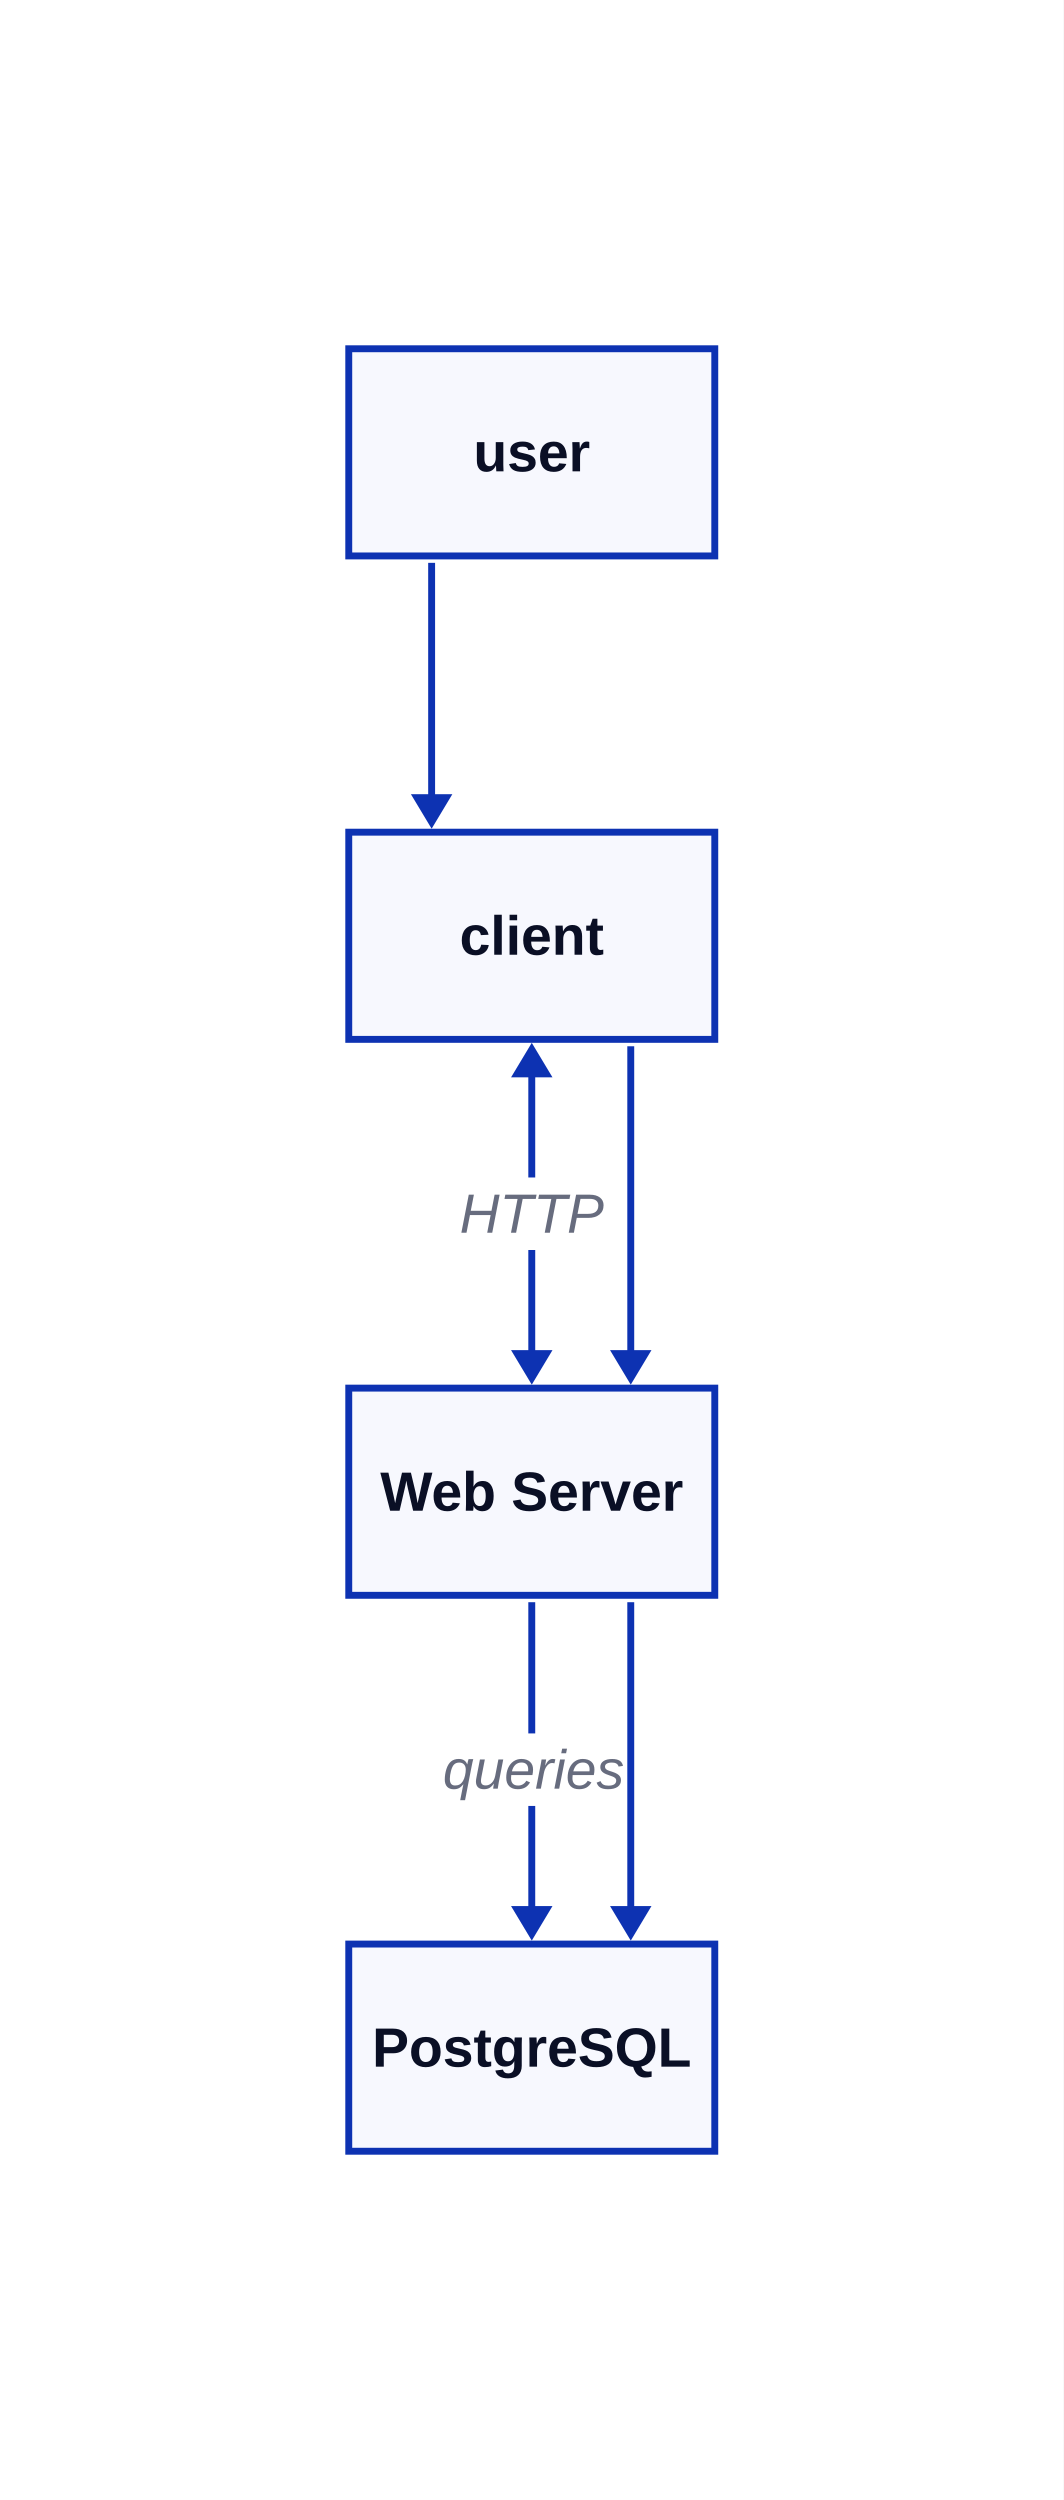
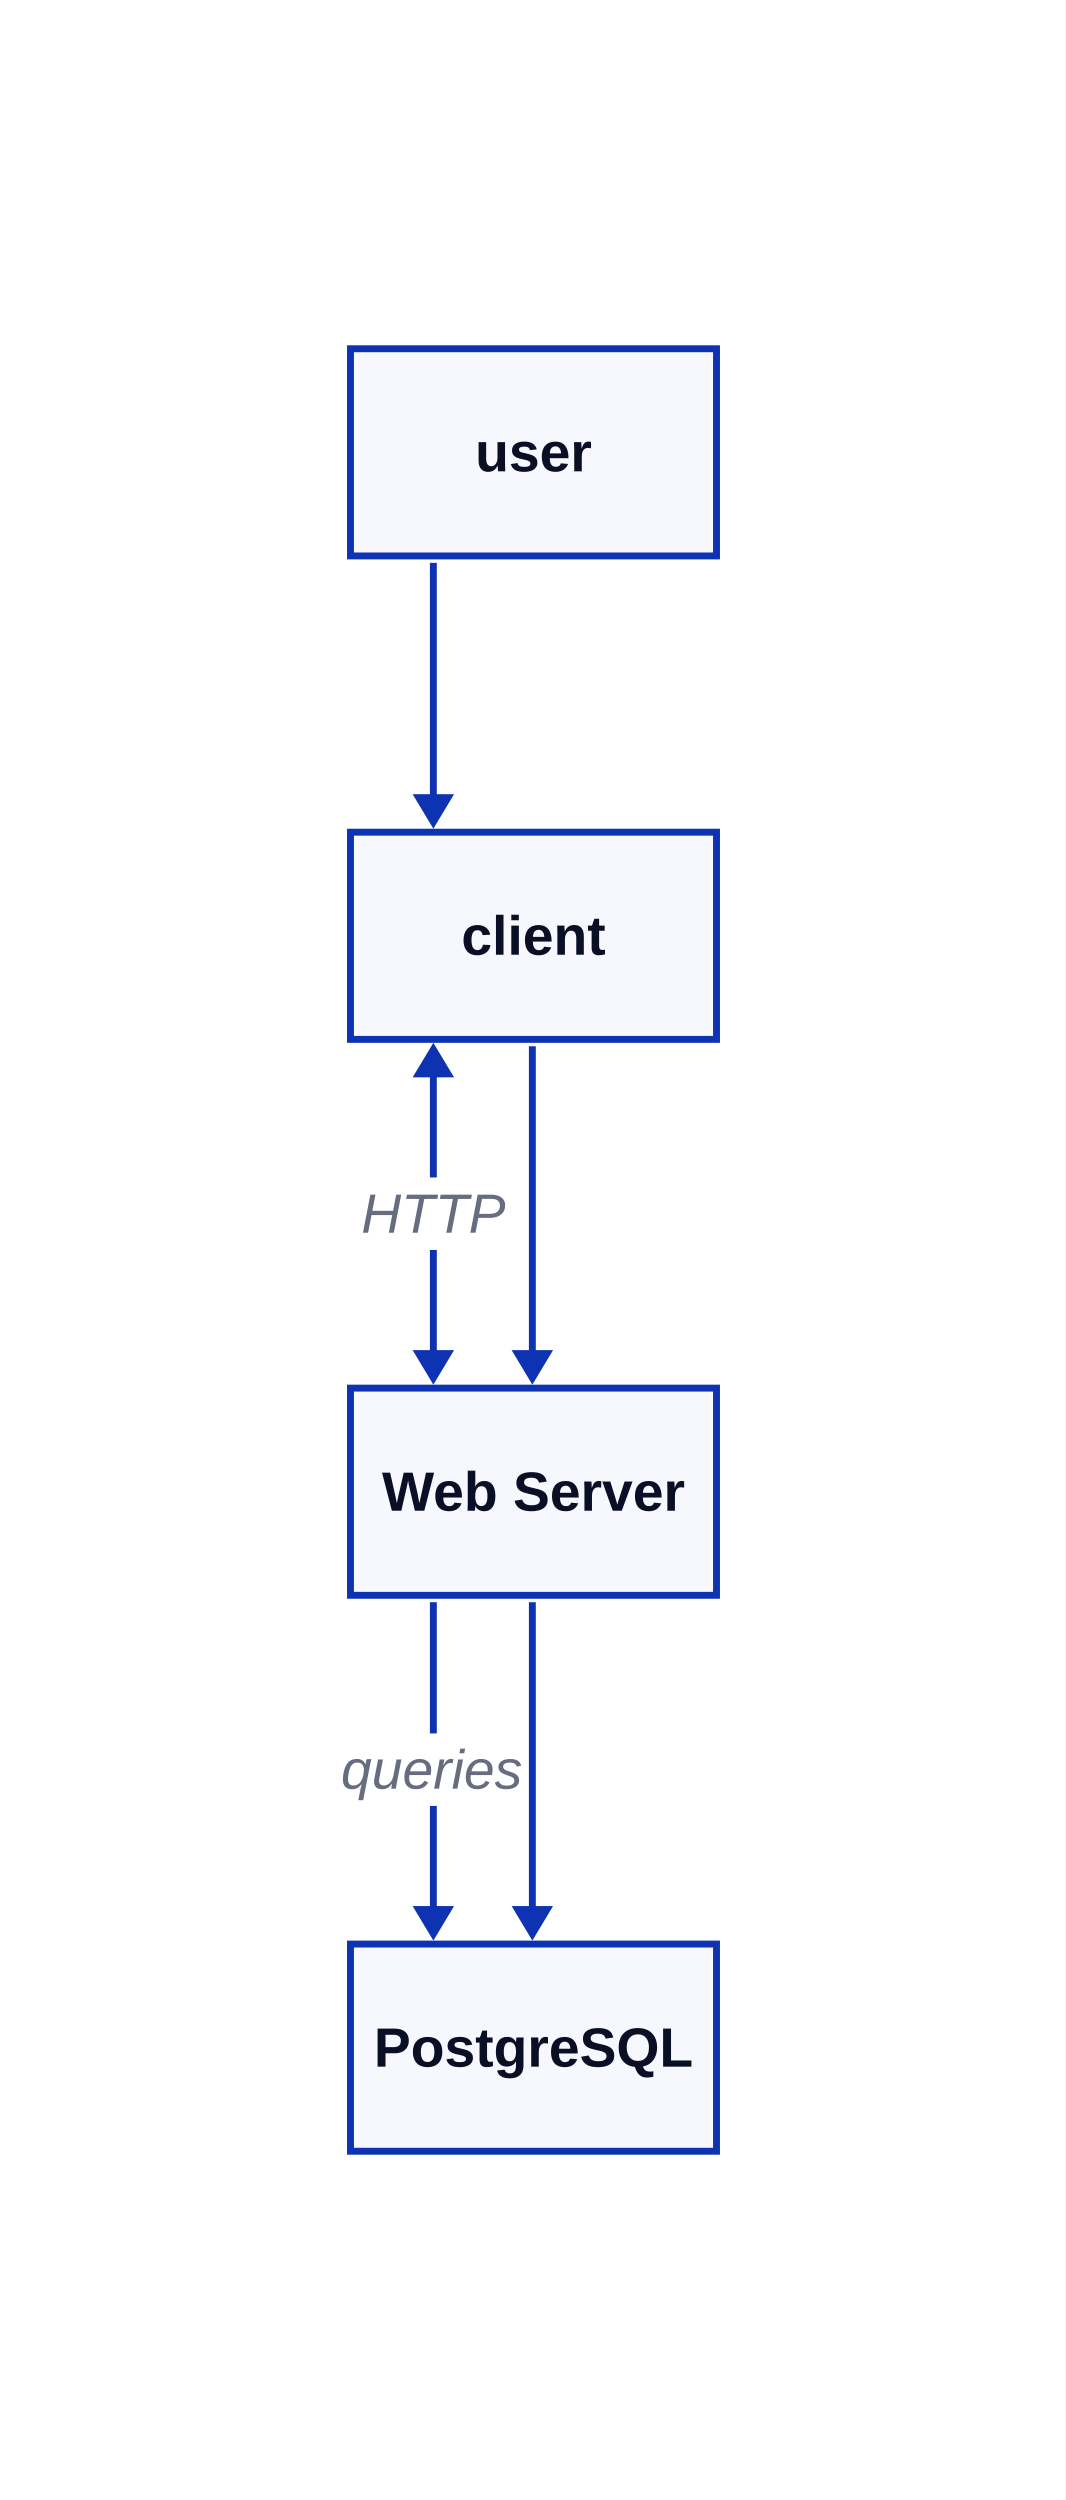
- <svg xmlns="http://www.w3.org/2000/svg" width="308" height="724" viewBox="-101 -101 308 724" data-d2-version="0.2.0" class="d2-995504761 d2-svg">
+ <svg xmlns="http://www.w3.org/2000/svg" width="308.5" height="724" viewBox="-101.5 -101 308.5 724" data-d2-version="0.2.0" class="d2-995504761 d2-svg">
  <defs>
-     <mask id="edge-label-mask" maskUnits="userSpaceOnUse" x="-101" y="-101" width="308" height="724">
-       <rect x="-101" y="-101" width="308" height="724" fill="white" />
-       <rect x="27" y="401" width="53" height="21" fill="black" />
-       <rect x="33" y="240" width="40" height="21" fill="black" />
+     <mask id="edge-label-mask" maskUnits="userSpaceOnUse" x="-101.5" y="-101" width="308.5" height="724">
+       <rect x="-101.5" y="-101" width="308.5" height="724" fill="white" />
+       <rect x="-3" y="401" width="53" height="21" fill="black" />
+       <rect x="4" y="240" width="40" height="21" fill="black" />
    </mask>
    <marker id="mk-161592640" markerWidth="10" markerHeight="12" refX="7" refY="6" viewBox="0 0 10 12" orient="auto" markerUnits="userSpaceOnUse">
      <polygon points="0,0 10,6 0,12" fill="#0D32B2" stroke-width="2" />
    </marker>
    <marker id="mk-2090524415" markerWidth="10" markerHeight="12" refX="3" refY="6" viewBox="0 0 10 12" orient="auto" markerUnits="userSpaceOnUse">
      <polygon points="10,0 0,6 10,12" fill="#0D32B2" stroke-width="2" />
    </marker>
  </defs>
-   <rect x="-101" y="-101" width="308" height="724" rx="0" fill="#FFFFFF" stroke-width="0" />
+   <rect x="-101.5" y="-101" width="308.5" height="724" rx="0" fill="#FFFFFF" stroke-width="0" />
  <g id="base-layer">
    <rect x="0" y="301" width="106" height="60" fill="#F7F8FE" stroke="#0D32B2" stroke-width="2" rx="0" ry="0" />
    <rect x="0" y="462" width="106" height="60" fill="#F7F8FE" stroke="#0D32B2" stroke-width="2" rx="0" ry="0" />
    <rect x="0" y="140" width="106" height="60" fill="#F7F8FE" stroke="#0D32B2" stroke-width="2" rx="0" ry="0" />
    <rect x="0" y="0" width="106" height="60" fill="#F7F8FE" stroke="#0D32B2" stroke-width="2" rx="0" ry="0" />
-     <path d="M 53 363 L 53 458" fill="none" stroke="#0D32B2" stroke-width="2" marker-end="url(#mk-161592640)" mask="url(#edge-label-mask)" />
-     <text x="53.5" y="417" text-anchor="middle" dominant-baseline="alphabetic" font-family="Arial, sans-serif" font-size="16" style="fill: #676C7E; font-style: italic">queries</text>
-     <path d="M 53 204 L 53 297" fill="none" stroke="#0D32B2" stroke-width="2" marker-start="url(#mk-2090524415)" marker-end="url(#mk-161592640)" mask="url(#edge-label-mask)" />
-     <text x="53" y="256" text-anchor="middle" dominant-baseline="alphabetic" font-family="Arial, sans-serif" font-size="16" style="fill: #676C7E; font-style: italic">HTTP</text>
+     <path d="M 24 363 L 24 458" fill="none" stroke="#0D32B2" stroke-width="2" marker-end="url(#mk-161592640)" mask="url(#edge-label-mask)" />
+     <text x="23.5" y="417" text-anchor="middle" dominant-baseline="alphabetic" font-family="Arial, sans-serif" font-size="16" style="fill: #676C7E; font-style: italic">queries</text>
+     <path d="M 24 204 L 24 297" fill="none" stroke="#0D32B2" stroke-width="2" marker-start="url(#mk-2090524415)" marker-end="url(#mk-161592640)" mask="url(#edge-label-mask)" />
+     <text x="24" y="256" text-anchor="middle" dominant-baseline="alphabetic" font-family="Arial, sans-serif" font-size="16" style="fill: #676C7E; font-style: italic">HTTP</text>
    <path d="M 24 62 L 24 136" fill="none" stroke="#0D32B2" stroke-width="2" marker-end="url(#mk-161592640)" mask="url(#edge-label-mask)" />
-     <path d="M 81.667 202 L 81.667 297" fill="none" stroke="#0D32B2" stroke-width="2" marker-end="url(#mk-161592640)" mask="url(#edge-label-mask)" />
-     <path d="M 81.667 363 L 81.667 458" fill="none" stroke="#0D32B2" stroke-width="2" marker-end="url(#mk-161592640)" mask="url(#edge-label-mask)" />
+     <path d="M 52.667 202 L 52.667 297" fill="none" stroke="#0D32B2" stroke-width="2" marker-end="url(#mk-161592640)" mask="url(#edge-label-mask)" />
+     <path d="M 52.667 363 L 52.667 458" fill="none" stroke="#0D32B2" stroke-width="2" marker-end="url(#mk-161592640)" mask="url(#edge-label-mask)" />
    <text x="53" y="336.5" text-anchor="middle" dominant-baseline="alphabetic" font-family="Arial, sans-serif" font-size="16" style="fill: #0A0F25; font-weight: 700">Web Server</text>
    <text x="53" y="497.5" text-anchor="middle" dominant-baseline="alphabetic" font-family="Arial, sans-serif" font-size="16" style="fill: #0A0F25; font-weight: 700">PostgreSQL</text>
    <text x="53" y="175.5" text-anchor="middle" dominant-baseline="alphabetic" font-family="Arial, sans-serif" font-size="16" style="fill: #0A0F25; font-weight: 700">client</text>
    <text x="53" y="35.5" text-anchor="middle" dominant-baseline="alphabetic" font-family="Arial, sans-serif" font-size="16" style="fill: #0A0F25; font-weight: 700">user</text>
  </g>
</svg>
